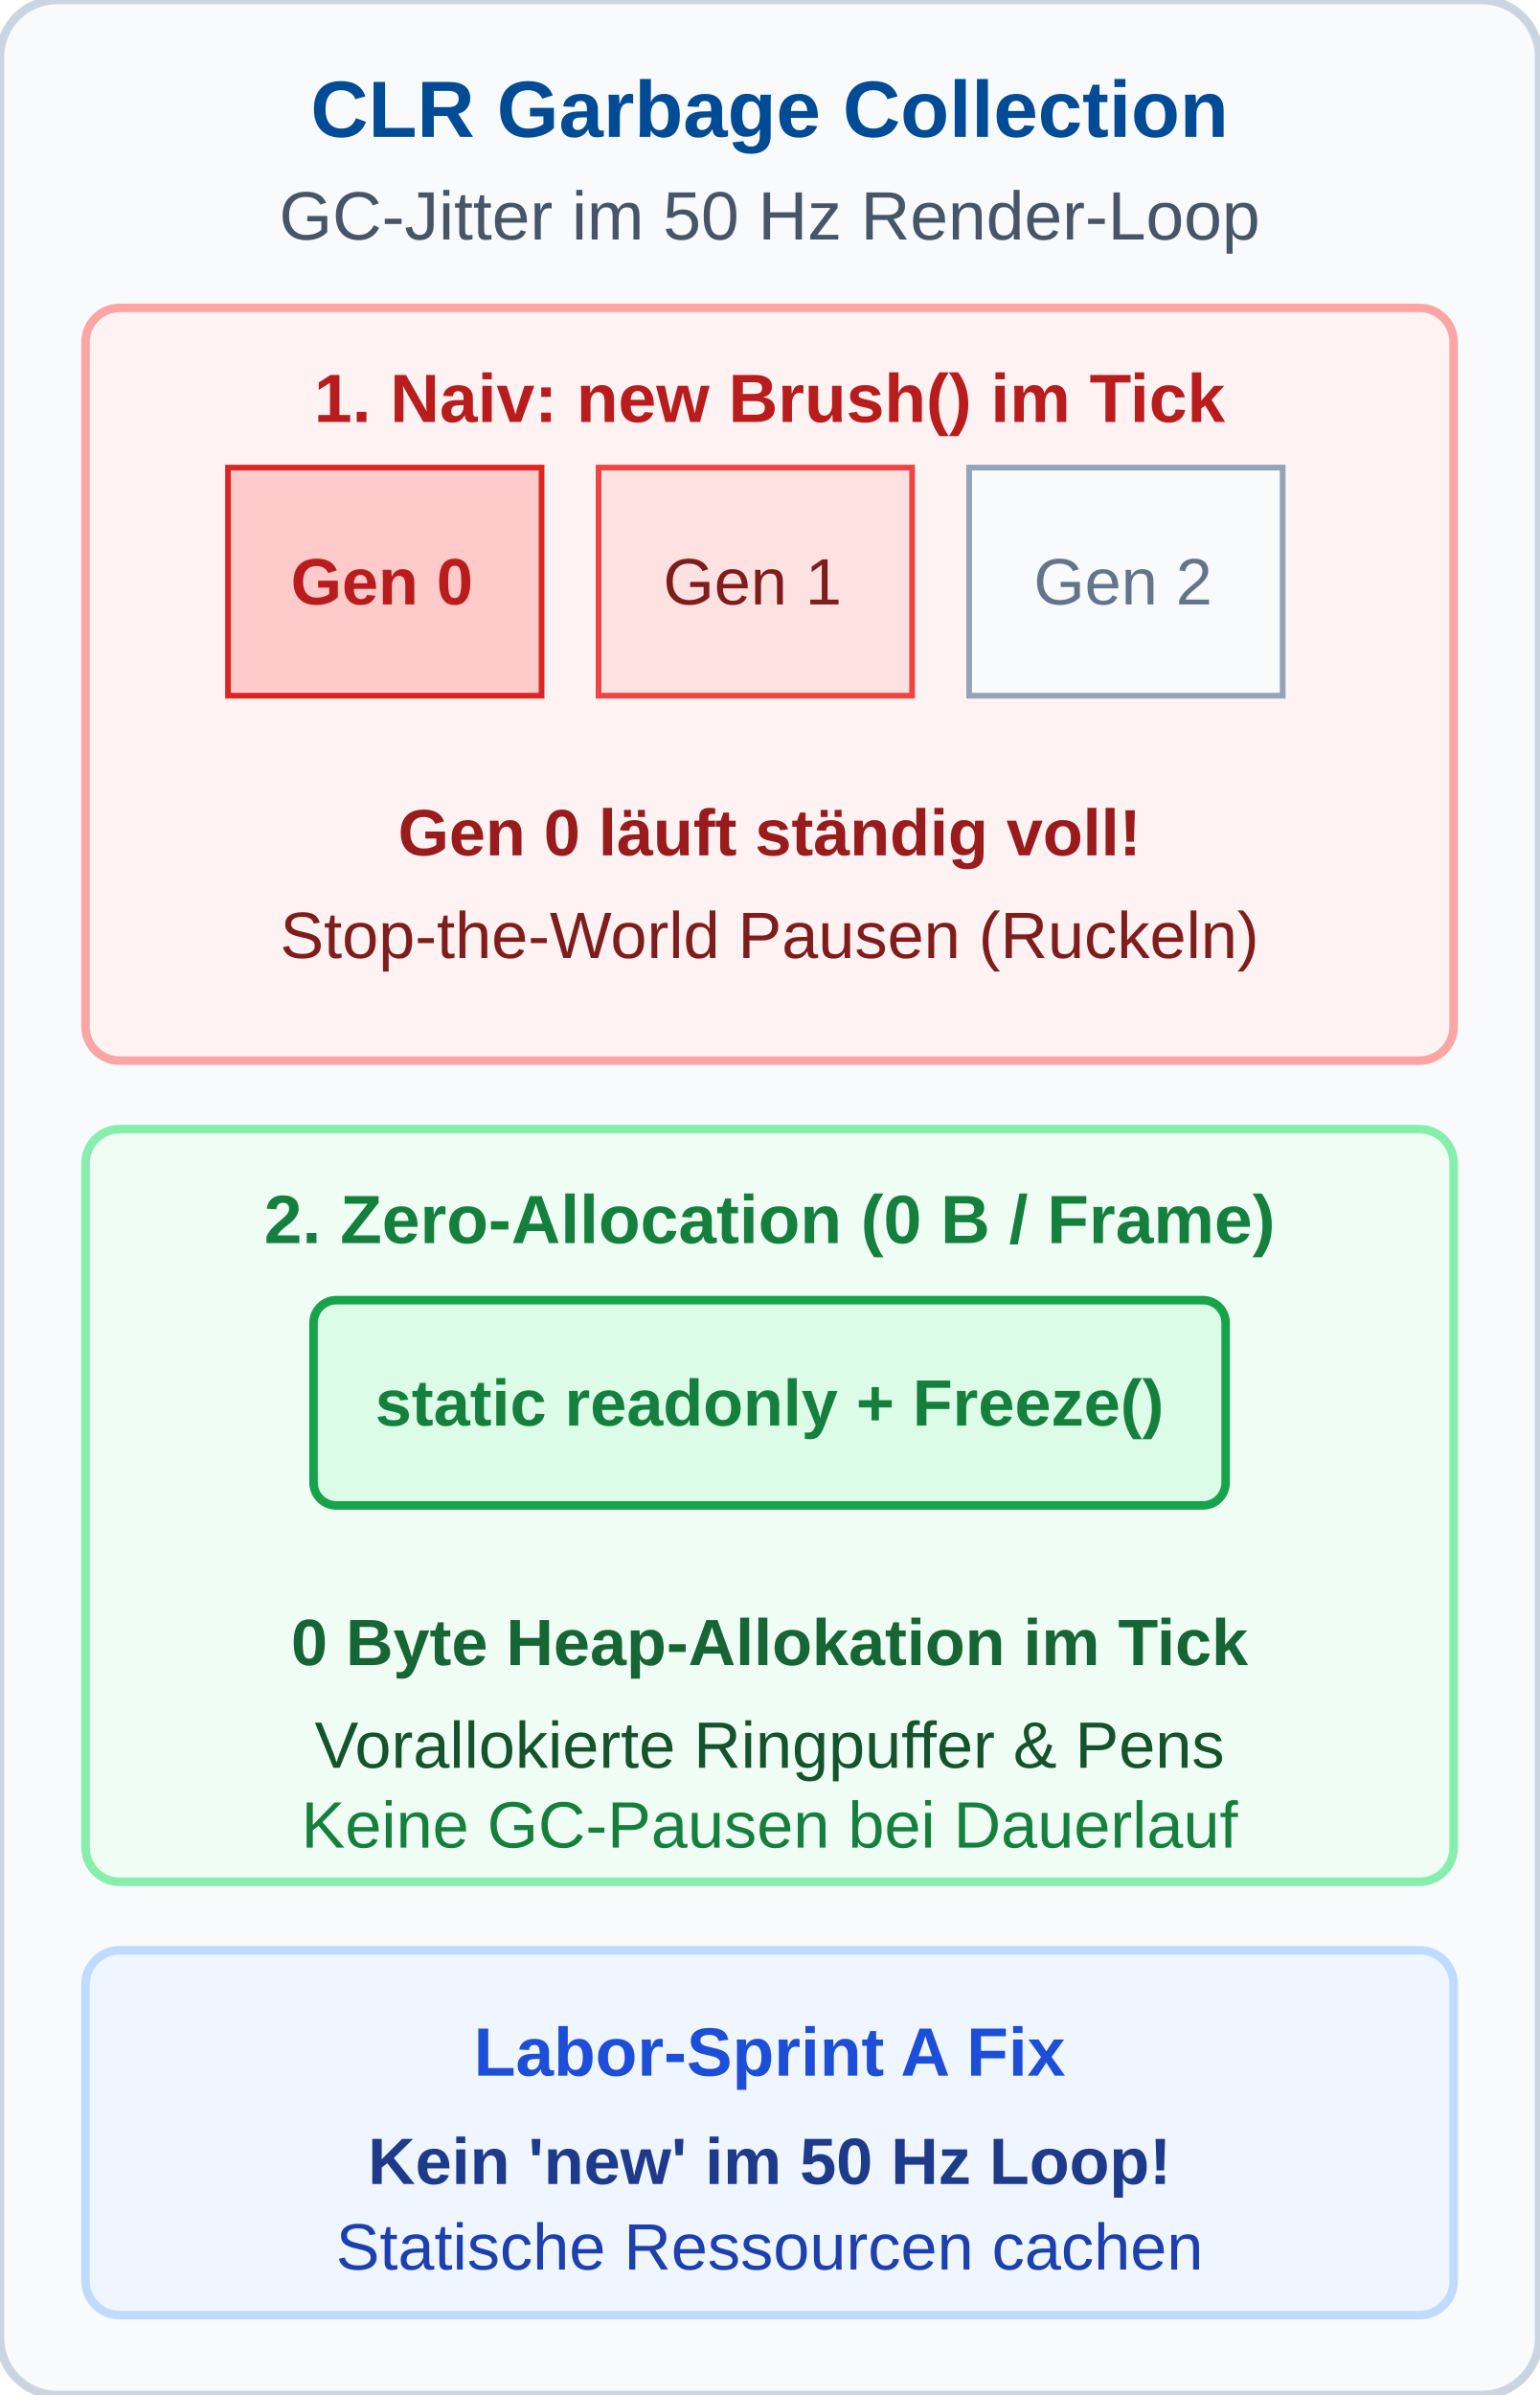
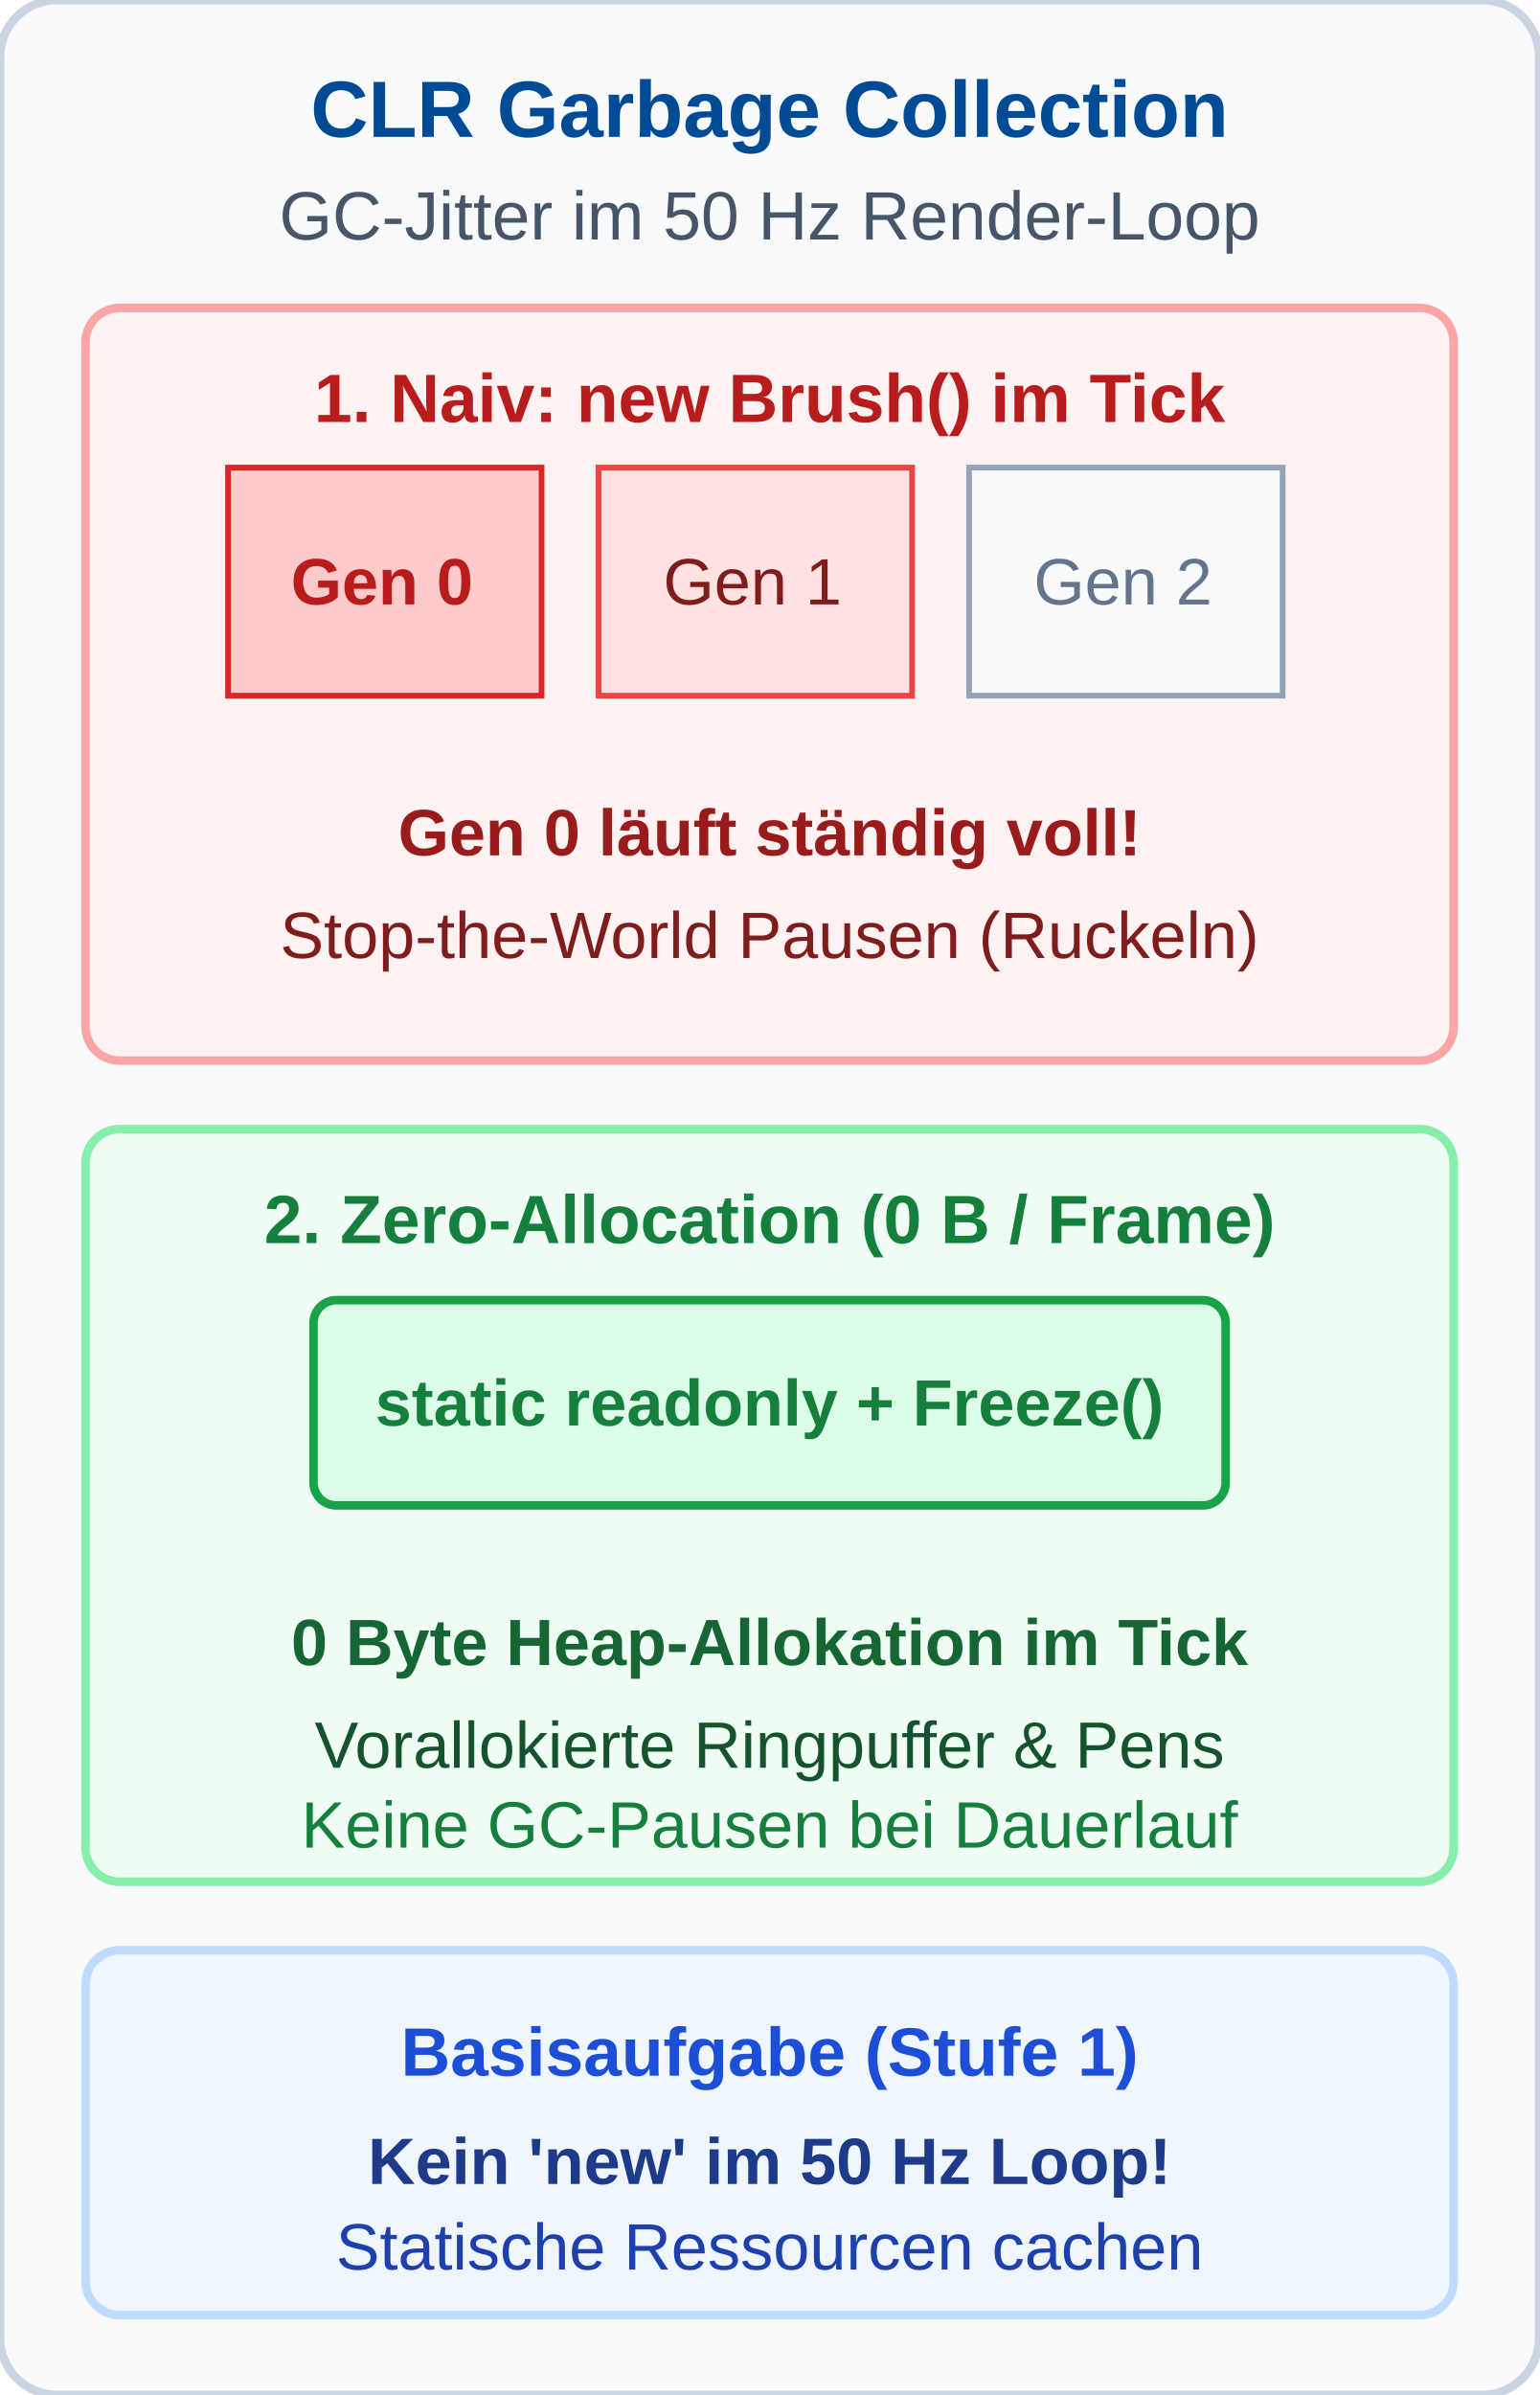
<svg xmlns="http://www.w3.org/2000/svg" viewBox="0 0 270 420" width="270" height="420">
  <defs>
    <style>
      .hdr { font-family: 'Segoe UI', Arial, sans-serif; font-size: 14px; font-weight: bold; fill: #004B96; text-anchor: middle; }
      .sub { font-family: 'Segoe UI', Arial, sans-serif; font-size: 12px; fill: #475569; text-anchor: middle; }
      .lbl { font-family: 'Segoe UI', Arial, sans-serif; font-size: 12px; font-weight: bold; text-anchor: middle; }
      .desc { font-family: 'Segoe UI', Arial, sans-serif; font-size: 11.5px; fill: #334155; text-anchor: middle; }
    </style>
  </defs>
  <rect width="270" height="420" rx="10" fill="#f8fafc" stroke="#cbd5e1" stroke-width="1.5" />
  <text x="135" y="24" class="hdr">CLR Garbage Collection</text>
  <text x="135" y="42" class="sub">GC-Jitter im 50 Hz Render-Loop</text>
  <g transform="translate(15, 54)">
    <rect width="240" height="132" rx="6" fill="#fef2f2" stroke="#fca5a5" stroke-width="1.5" />
    <text x="120" y="20" class="lbl" style="fill: #b91c1c;">1. Naiv: new Brush() im Tick</text>
    <g transform="translate(25, 28)">
      <rect x="0" y="0" width="55" height="40" fill="#fecaca" stroke="#dc2626" />
      <text x="27" y="24" font-family="'Segoe UI', Arial, sans-serif" font-size="11.5px" font-weight="bold" fill="#b91c1c" text-anchor="middle">Gen 0</text>
      <rect x="65" y="0" width="55" height="40" fill="#fee2e2" stroke="#ef4444" />
      <text x="92" y="24" font-family="'Segoe UI', Arial, sans-serif" font-size="11.5px" fill="#7f1d1d" text-anchor="middle">Gen 1</text>
      <rect x="130" y="0" width="55" height="40" fill="#f8fafc" stroke="#94a3b8" />
      <text x="157" y="24" font-family="'Segoe UI', Arial, sans-serif" font-size="11.5px" fill="#64748b" text-anchor="middle">Gen 2</text>
    </g>
    <text x="120" y="96" class="desc" style="font-weight: bold; fill: #991b1b;">Gen 0 läuft ständig voll!</text>
    <text x="120" y="114" class="desc" style="fill: #7f1d1d;">Stop-the-World Pausen (Ruckeln)</text>
  </g>
  <g transform="translate(15, 198)">
    <rect width="240" height="132" rx="6" fill="#f0fdf4" stroke="#86efac" stroke-width="1.5" />
    <text x="120" y="20" class="lbl" style="fill: #15803d;">2. Zero-Allocation (0 B / Frame)</text>
    <g transform="translate(30, 30)">
      <rect x="10" y="0" width="160" height="36" rx="4" fill="#dcfce7" stroke="#16a34a" stroke-width="1.5" />
      <text x="90" y="22" font-family="'Segoe UI', Arial, sans-serif" font-size="11.5px" font-weight="bold" fill="#15803d" text-anchor="middle">static readonly + Freeze()</text>
    </g>
    <text x="120" y="94" class="desc" style="font-weight: bold; fill: #166534;">0 Byte Heap-Allokation im Tick</text>
    <text x="120" y="112" class="desc" style="fill: #14532d;">Vorallokierte Ringpuffer &amp; Pens</text>
    <text x="120" y="126" class="desc" style="fill: #15803d;">Keine GC-Pausen bei Dauerlauf</text>
  </g>
  <rect x="15" y="342" width="240" height="64" rx="6" fill="#eff6ff" stroke="#bfdbfe" stroke-width="1.5" />
-   <text x="135" y="364" class="lbl" style="fill: #1d4ed8;">Labor-Sprint A Fix</text>
+   <text x="135" y="364" class="lbl" style="fill: #1d4ed8;">Basisaufgabe (Stufe 1)</text>
  <text x="135" y="383" class="desc" style="font-weight: bold; fill: #1e3a8a;">Kein 'new' im 50 Hz Loop!</text>
  <text x="135" y="398" class="desc" style="fill: #1e40af;">Statische Ressourcen cachen</text>
</svg>
